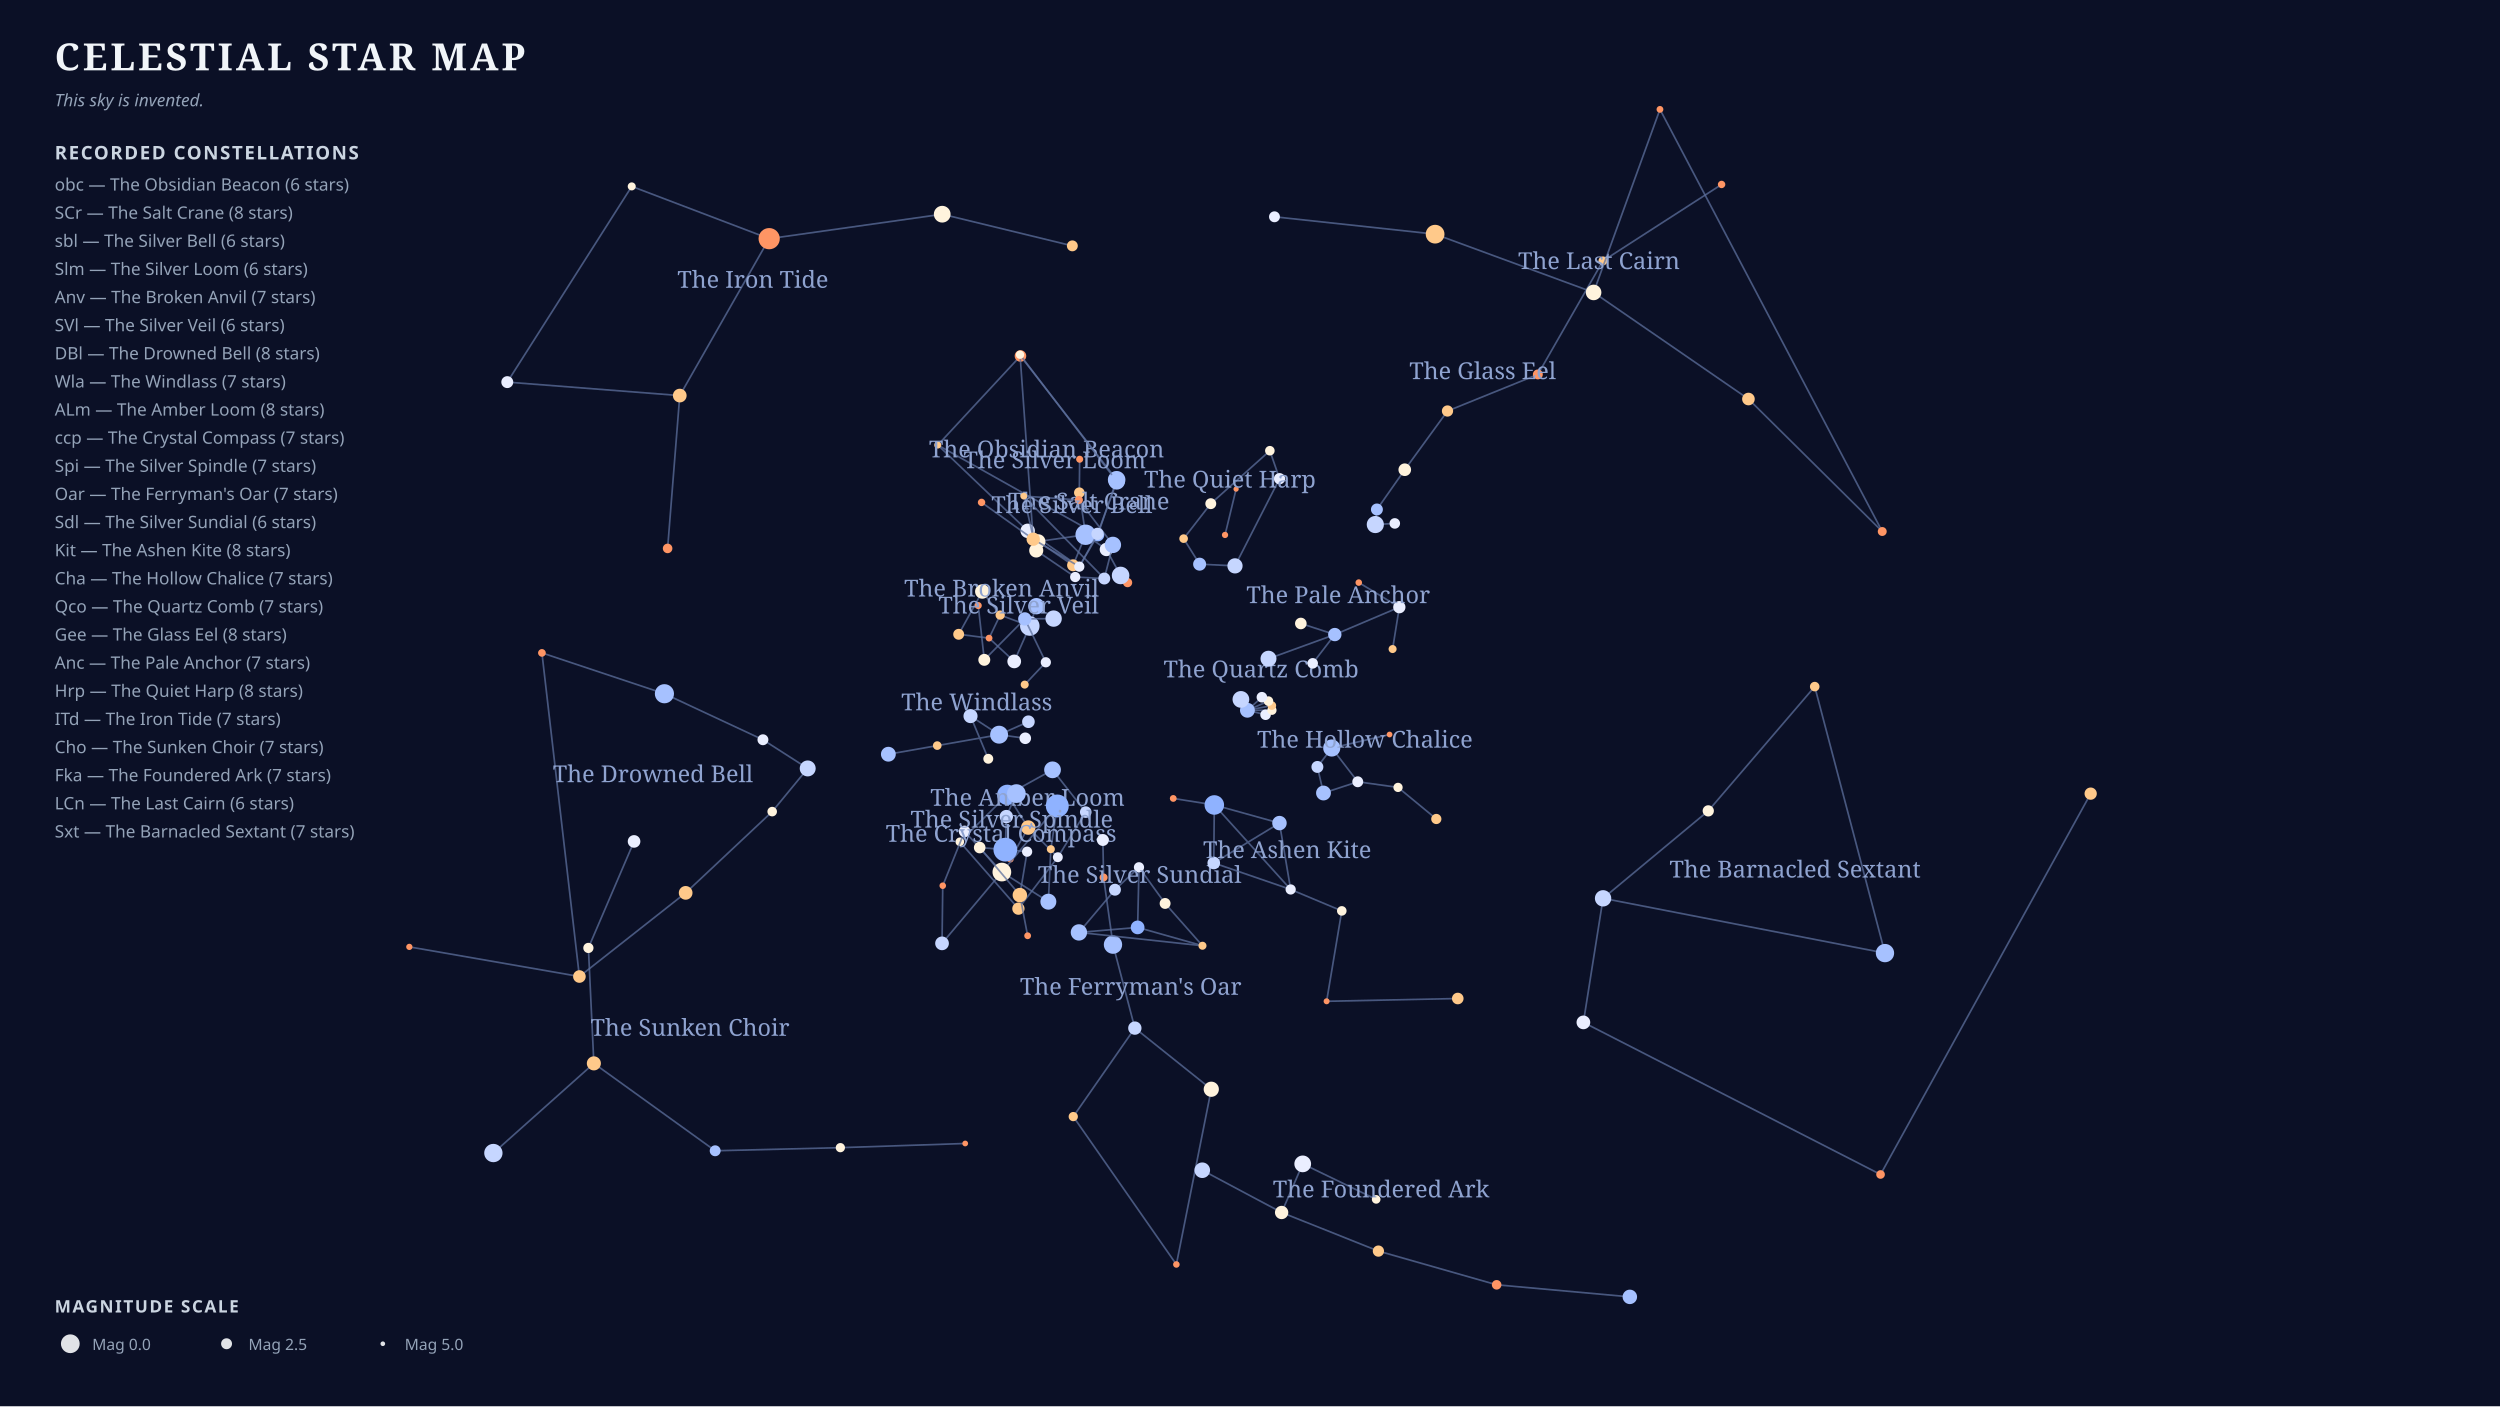
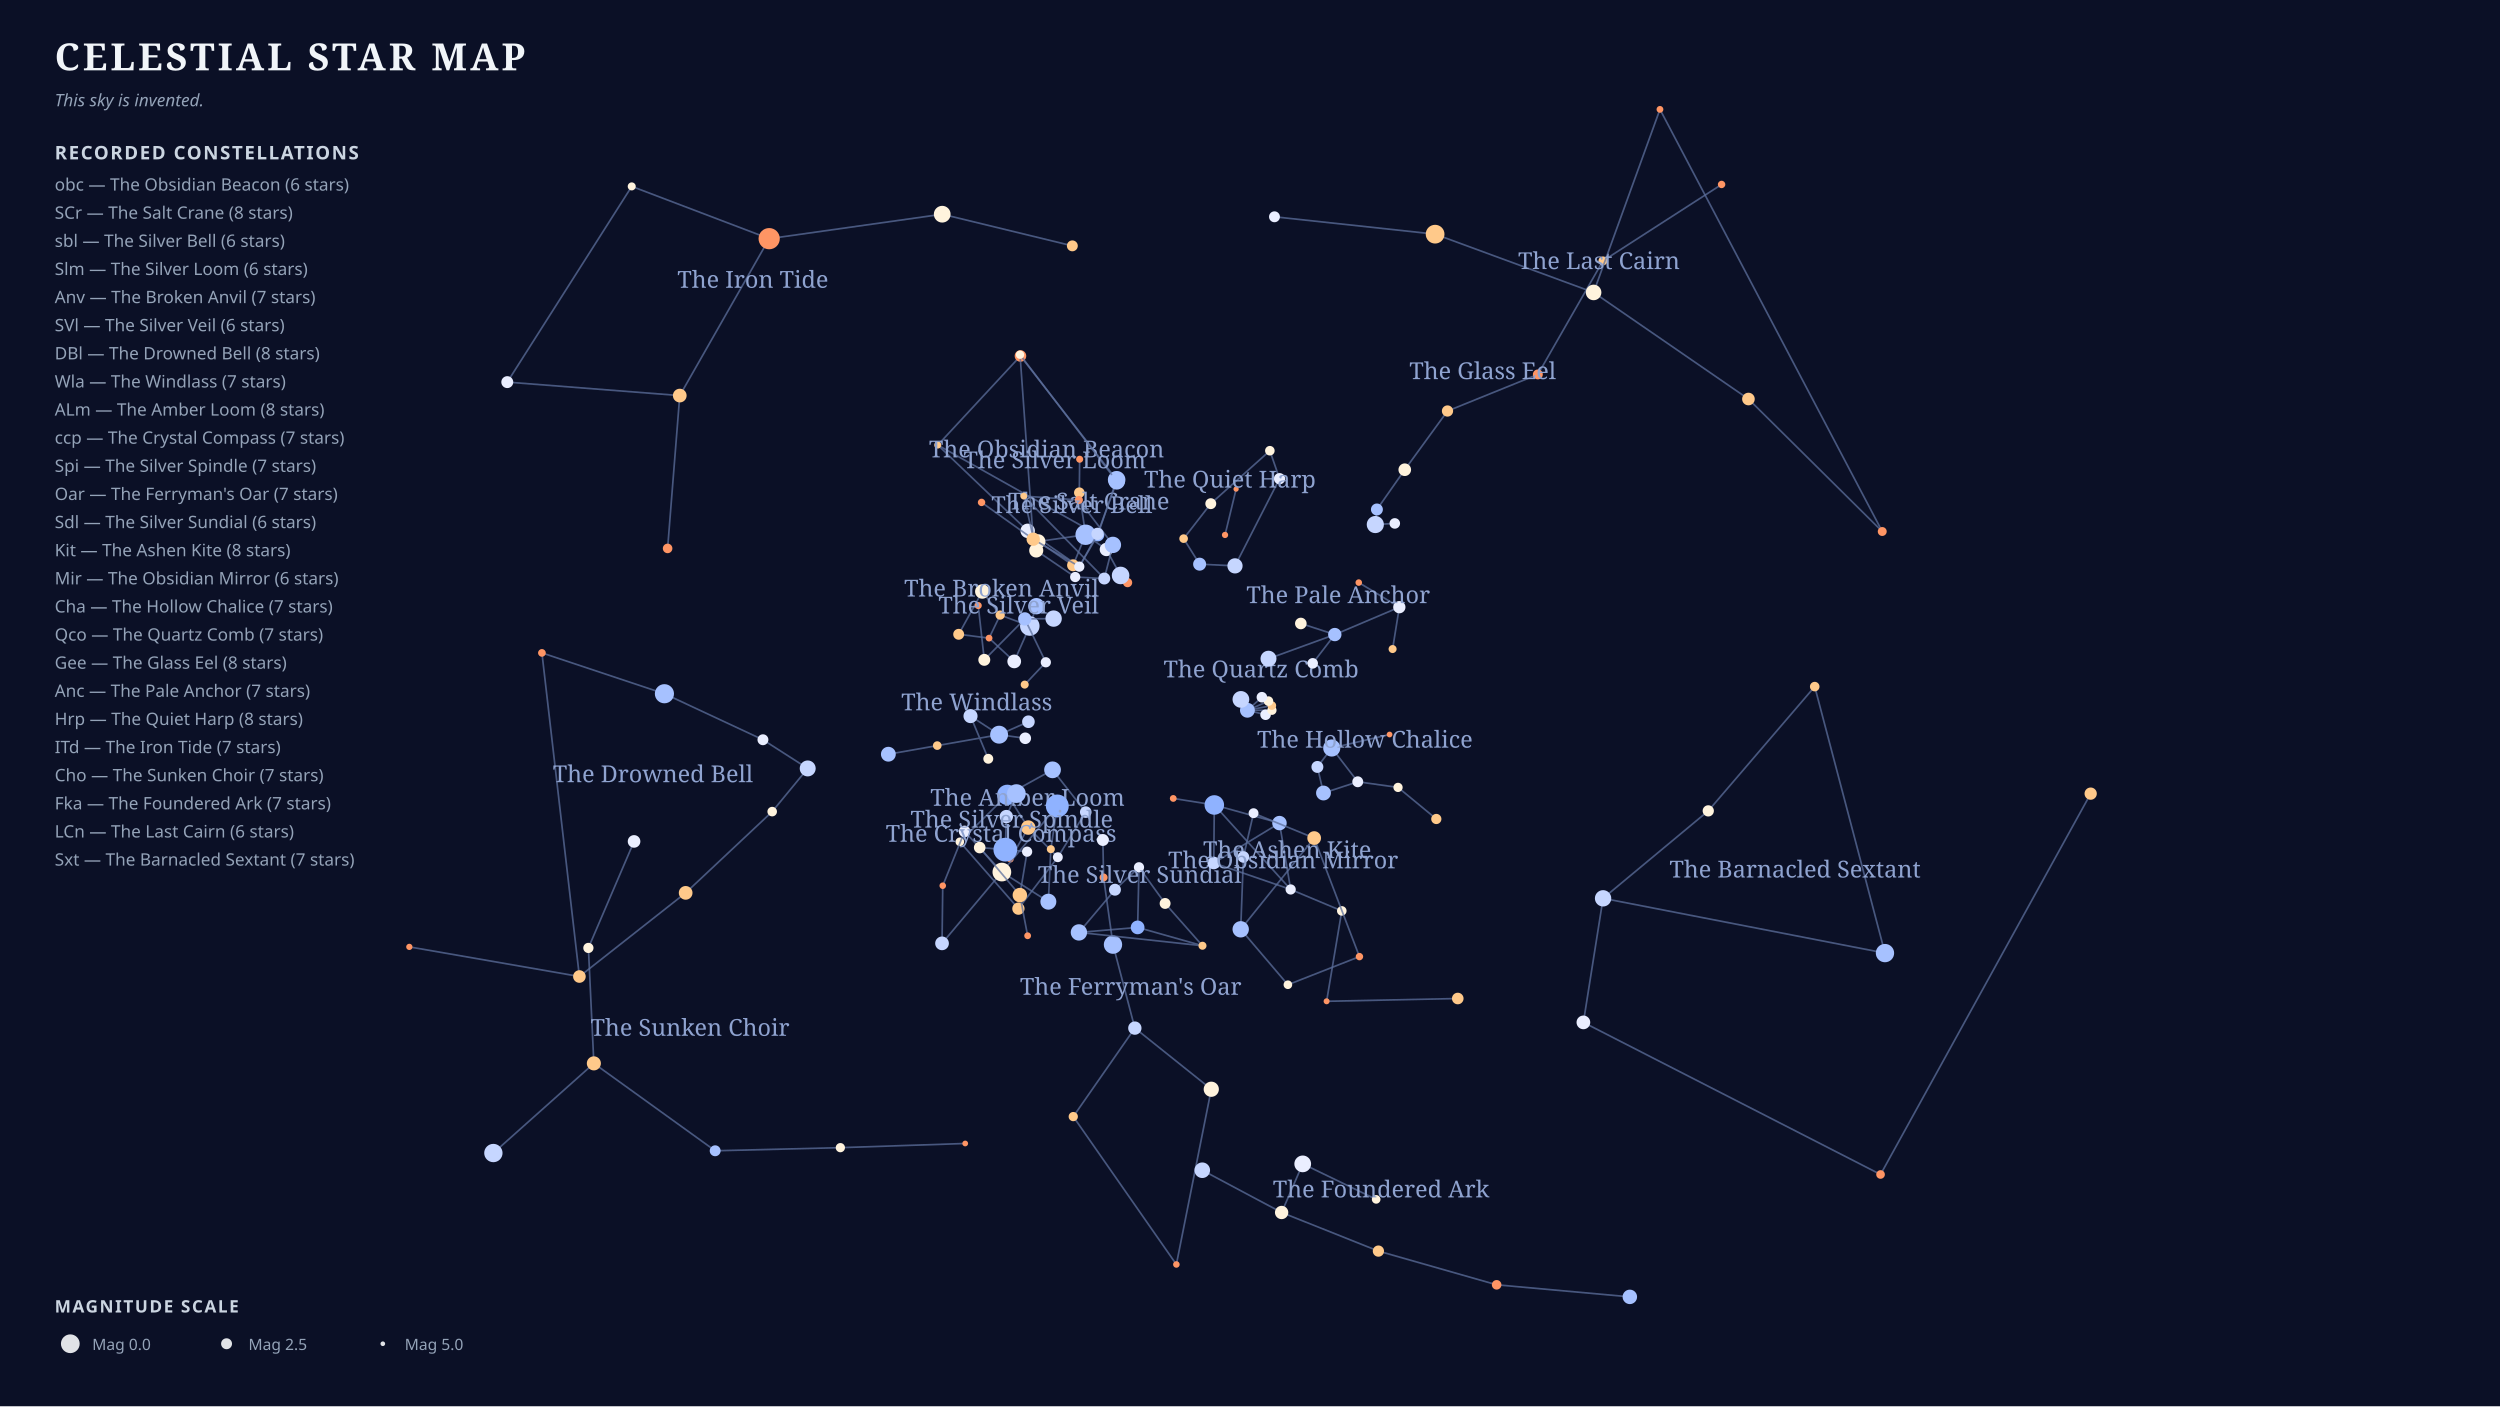
<svg xmlns="http://www.w3.org/2000/svg" width="1600" height="900" viewBox="0 0 1600 900" role="img" aria-label="A sky invented by three agents">
  <rect width="1600" height="900" fill="#0b1026" />
  <g stroke="#5c6f9c" stroke-width="1.1" opacity="0.75">
    <line x1="714.65" y1="307.04" x2="702.58" y2="342.34" />
    <line x1="702.58" y1="342.34" x2="690.75" y2="362.64" />
    <line x1="690.75" y1="362.64" x2="657.71" y2="339.74" />
    <line x1="657.71" y1="339.74" x2="600.17" y2="284.83" />
    <line x1="600.17" y1="284.83" x2="653.09" y2="227.82" />
    <line x1="653.09" y1="227.82" x2="714.65" y2="307.04" />
    <line x1="702.58" y1="342.34" x2="600.17" y2="284.83" />
  </g>
  <circle cx="714.65" cy="307.04" r="5.62" fill="#a6c1ff" />
  <circle cx="702.58" cy="342.34" r="4.16" fill="#8fb2ff" />
  <circle cx="690.75" cy="362.64" r="2.96" fill="#c6d6ff" />
  <circle cx="657.71" cy="339.74" r="4.63" fill="#eaeeff" />
  <circle cx="600.17" cy="284.83" r="2.28" fill="#ffc98a" />
  <circle cx="653.09" cy="227.82" r="3.71" fill="#ff9564" />
  <text x="669.82" y="292.73" fill="#8fa3d0" font-size="15" font-family="Georgia, serif" text-anchor="middle">The Obsidian Beacon</text>
  <g stroke="#5c6f9c" stroke-width="1.1" opacity="0.75">
    <line x1="721.65" y1="372.87" x2="717.18" y2="368.29" />
    <line x1="717.18" y1="368.29" x2="708.07" y2="351.67" />
    <line x1="708.07" y1="351.67" x2="694.80" y2="342.24" />
    <line x1="694.80" y1="342.24" x2="686.76" y2="361.78" />
    <line x1="686.76" y1="361.78" x2="664.45" y2="346.54" />
    <line x1="664.45" y1="346.54" x2="694.80" y2="342.24" />
    <line x1="694.80" y1="342.24" x2="690.76" y2="315.32" />
    <line x1="690.76" y1="315.32" x2="690.98" y2="293.91" />
  </g>
  <circle cx="721.65" cy="372.87" r="2.96" fill="#ff9564" />
  <circle cx="690.98" cy="293.91" r="2.28" fill="#ff9564" />
  <circle cx="717.18" cy="368.29" r="5.62" fill="#c6d6ff" />
  <circle cx="690.76" cy="315.32" r="3.38" fill="#ffc98a" />
  <circle cx="708.07" cy="351.67" r="4.27" fill="#eaeeff" />
  <circle cx="694.80" cy="342.24" r="6.53" fill="#a6c1ff" />
  <circle cx="664.45" cy="346.54" r="4.63" fill="#fff3dd" />
  <circle cx="686.76" cy="361.78" r="3.82" fill="#ffc98a" />
  <text x="696.83" y="326.08" fill="#8fa3d0" font-size="15" font-family="Georgia, serif" text-anchor="middle">The Salt Crane</text>
  <g stroke="#5c6f9c" stroke-width="1.1" opacity="0.75">
    <line x1="712.26" y1="348.73" x2="706.74" y2="370.26" />
    <line x1="706.74" y1="370.26" x2="688.13" y2="369.30" />
    <line x1="688.13" y1="369.30" x2="663.19" y2="352.32" />
    <line x1="663.19" y1="352.32" x2="655.20" y2="317.52" />
    <line x1="655.20" y1="317.52" x2="690.49" y2="319.97" />
    <line x1="690.49" y1="319.97" x2="712.26" y2="348.73" />
    <line x1="706.74" y1="370.26" x2="655.20" y2="317.52" />
  </g>
  <circle cx="712.26" cy="348.73" r="5.24" fill="#a6c1ff" />
  <circle cx="706.74" cy="370.26" r="3.82" fill="#c6d6ff" />
  <circle cx="688.13" cy="369.30" r="3.27" fill="#eaeeff" />
  <circle cx="663.19" cy="352.32" r="4.51" fill="#fff3dd" />
  <circle cx="655.20" cy="317.52" r="2.19" fill="#ffc98a" />
  <circle cx="690.49" cy="319.97" r="2.57" fill="#ff9564" />
  <text x="686.00" y="328.35" fill="#8fa3d0" font-size="15" font-family="Georgia, serif" text-anchor="middle">The Silver Bell</text>
  <g stroke="#5c6f9c" stroke-width="1.1" opacity="0.75">
    <line x1="714.75" y1="308.10" x2="702.43" y2="341.67" />
    <line x1="702.43" y1="341.67" x2="690.75" y2="362.64" />
    <line x1="690.75" y1="362.64" x2="661.25" y2="345.09" />
    <line x1="661.25" y1="345.09" x2="628.20" y2="321.54" />
    <line x1="714.75" y1="308.10" x2="652.82" y2="227.01" />
    <line x1="652.82" y1="227.01" x2="661.25" y2="345.09" />
  </g>
  <circle cx="714.75" cy="308.10" r="5.24" fill="#a6c1ff" />
  <circle cx="702.43" cy="341.67" r="3.93" fill="#c6d6ff" />
  <circle cx="690.75" cy="362.64" r="3.27" fill="#eaeeff" />
  <circle cx="661.25" cy="345.09" r="4.27" fill="#ffc98a" />
  <circle cx="628.20" cy="321.54" r="2.38" fill="#ff9564" />
  <circle cx="652.82" cy="227.01" r="2.66" fill="#fff3dd" />
  <text x="675.03" y="299.68" fill="#8fa3d0" font-size="15" font-family="Georgia, serif" text-anchor="middle">The Silver Loom</text>
  <g stroke="#5c6f9c" stroke-width="1.1" opacity="0.75">
    <line x1="663.30" y1="387.96" x2="659.07" y2="400.65" />
    <line x1="659.07" y1="400.65" x2="649.10" y2="423.30" />
    <line x1="659.07" y1="400.65" x2="640.10" y2="393.65" />
    <line x1="649.10" y1="423.30" x2="633.00" y2="408.40" />
    <line x1="640.10" y1="393.65" x2="633.00" y2="408.40" />
    <line x1="640.10" y1="393.65" x2="628.67" y2="378.56" />
    <line x1="633.00" y1="408.40" x2="613.55" y2="405.95" />
    <line x1="628.67" y1="378.56" x2="613.55" y2="405.95" />
  </g>
  <circle cx="628.67" cy="378.56" r="4.63" fill="#fff3dd" />
  <circle cx="613.55" cy="405.95" r="3.49" fill="#ffc98a" />
  <circle cx="663.30" cy="387.96" r="5.24" fill="#a6c1ff" />
  <circle cx="659.07" cy="400.65" r="6.26" fill="#c6d6ff" />
  <circle cx="649.10" cy="423.30" r="4.39" fill="#eaeeff" />
  <circle cx="640.10" cy="393.65" r="2.96" fill="#ffc98a" />
  <circle cx="633.00" cy="408.40" r="2.19" fill="#ff9564" />
  <text x="640.97" y="381.78" fill="#8fa3d0" font-size="15" font-family="Georgia, serif" text-anchor="middle">The Broken Anvil</text>
  <g stroke="#5c6f9c" stroke-width="1.1" opacity="0.75">
    <line x1="674.32" y1="395.90" x2="655.87" y2="396.10" />
    <line x1="655.87" y1="396.10" x2="669.33" y2="423.86" />
    <line x1="669.33" y1="423.86" x2="655.81" y2="438.15" />
    <line x1="655.87" y1="396.10" x2="629.95" y2="422.30" />
    <line x1="629.95" y1="422.30" x2="626.07" y2="387.56" />
  </g>
  <circle cx="674.32" cy="395.90" r="5.24" fill="#c6d6ff" />
  <circle cx="655.87" cy="396.10" r="4.27" fill="#a6c1ff" />
  <circle cx="669.33" cy="423.86" r="3.27" fill="#eaeeff" />
  <circle cx="629.95" cy="422.30" r="3.82" fill="#fff3dd" />
  <circle cx="655.81" cy="438.15" r="2.57" fill="#ffc98a" />
  <circle cx="626.07" cy="387.56" r="2.28" fill="#ff9564" />
  <text x="651.89" y="392.64" fill="#8fa3d0" font-size="15" font-family="Georgia, serif" text-anchor="middle">The Silver Veil</text>
  <g stroke="#5c6f9c" stroke-width="1.1" opacity="0.75">
    <line x1="516.93" y1="491.80" x2="488.28" y2="473.44" />
    <line x1="516.93" y1="491.80" x2="494.20" y2="519.43" />
    <line x1="488.28" y1="473.44" x2="425.23" y2="443.99" />
    <line x1="494.20" y1="519.43" x2="438.82" y2="571.43" />
    <line x1="425.23" y1="443.99" x2="346.83" y2="417.86" />
    <line x1="438.82" y1="571.43" x2="370.82" y2="624.97" />
    <line x1="346.83" y1="417.86" x2="370.82" y2="624.97" />
    <line x1="370.82" y1="624.97" x2="261.97" y2="606.01" />
  </g>
  <circle cx="261.97" cy="606.01" r="2.02" fill="#ff9564" />
  <circle cx="516.93" cy="491.80" r="5.11" fill="#c6d6ff" />
  <circle cx="438.82" cy="571.43" r="4.39" fill="#ffc98a" />
  <circle cx="425.23" cy="443.99" r="6.13" fill="#a6c1ff" />
  <circle cx="370.82" cy="624.97" r="4.04" fill="#ffc98a" />
  <circle cx="346.83" cy="417.86" r="2.47" fill="#ff9564" />
  <circle cx="494.20" cy="519.43" r="3.06" fill="#fff3dd" />
  <circle cx="488.28" cy="473.44" r="3.49" fill="#eaeeff" />
  <text x="417.88" y="500.62" fill="#8fa3d0" font-size="15" font-family="Georgia, serif" text-anchor="middle">The Drowned Bell</text>
  <g stroke="#5c6f9c" stroke-width="1.1" opacity="0.75">
    <line x1="639.42" y1="470.20" x2="658.19" y2="461.91" />
    <line x1="639.42" y1="470.20" x2="656.17" y2="472.49" />
    <line x1="639.42" y1="470.20" x2="621.13" y2="458.30" />
    <line x1="621.13" y1="458.30" x2="632.50" y2="485.62" />
    <line x1="639.42" y1="470.20" x2="599.84" y2="477.18" />
    <line x1="599.84" y1="477.18" x2="568.55" y2="482.70" />
  </g>
  <circle cx="599.84" cy="477.18" r="2.76" fill="#ffc98a" />
  <circle cx="639.42" cy="470.20" r="5.74" fill="#a6c1ff" />
  <circle cx="658.19" cy="461.91" r="4.04" fill="#c6d6ff" />
  <circle cx="656.17" cy="472.49" r="3.71" fill="#eaeeff" />
  <circle cx="568.55" cy="482.70" r="4.75" fill="#a6c1ff" />
  <circle cx="632.50" cy="485.62" r="3.17" fill="#fff3dd" />
  <circle cx="621.13" cy="458.30" r="4.51" fill="#c6d6ff" />
  <text x="625.11" y="454.63" fill="#8fa3d0" font-size="15" font-family="Georgia, serif" text-anchor="middle">The Windlass</text>
  <g stroke="#5c6f9c" stroke-width="1.1" opacity="0.75">
    <line x1="673.62" y1="492.69" x2="694.87" y2="519.74" />
    <line x1="673.62" y1="492.69" x2="644.69" y2="508.72" />
    <line x1="644.69" y1="508.72" x2="614.29" y2="538.76" />
    <line x1="694.87" y1="519.74" x2="677.01" y2="548.61" />
    <line x1="677.01" y1="548.61" x2="651.78" y2="581.54" />
    <line x1="644.69" y1="508.72" x2="658.07" y2="529.64" />
    <line x1="658.07" y1="529.64" x2="677.01" y2="548.61" />
    <line x1="658.07" y1="529.64" x2="646.65" y2="549.90" />
    <line x1="614.29" y1="538.76" x2="651.78" y2="581.54" />
  </g>
  <circle cx="644.69" cy="508.72" r="6.53" fill="#8fb2ff" />
  <circle cx="673.62" cy="492.69" r="5.36" fill="#a6c1ff" />
  <circle cx="651.78" cy="581.54" r="3.93" fill="#ffc98a" />
  <circle cx="614.29" cy="538.76" r="2.76" fill="#fff3dd" />
  <circle cx="677.01" cy="548.61" r="3.17" fill="#eaeeff" />
  <circle cx="694.87" cy="519.74" r="3.71" fill="#c6d6ff" />
  <circle cx="658.07" cy="529.64" r="4.63" fill="#ffc98a" />
  <circle cx="646.65" cy="549.90" r="2.11" fill="#ff9564" />
  <text x="657.62" y="515.70" fill="#8fa3d0" font-size="15" font-family="Georgia, serif" text-anchor="middle">The Amber Loom</text>
  <g stroke="#5c6f9c" stroke-width="1.1" opacity="0.75">
    <line x1="676.67" y1="515.82" x2="641.19" y2="558.12" />
    <line x1="602.90" y1="603.75" x2="641.19" y2="558.12" />
    <line x1="670.95" y1="577.08" x2="641.19" y2="558.12" />
    <line x1="617.34" y1="532.10" x2="641.19" y2="558.12" />
    <line x1="676.67" y1="515.82" x2="672.53" y2="543.46" />
    <line x1="672.53" y1="543.46" x2="670.95" y2="577.08" />
    <line x1="602.90" y1="603.75" x2="603.36" y2="566.86" />
    <line x1="603.36" y1="566.86" x2="617.34" y2="532.10" />
  </g>
  <circle cx="641.19" cy="558.12" r="6.00" fill="#fff3dd" />
  <circle cx="670.95" cy="577.08" r="5.11" fill="#a6c1ff" />
  <circle cx="676.67" cy="515.82" r="7.34" fill="#8fb2ff" />
  <circle cx="672.53" cy="543.46" r="2.57" fill="#ffc98a" />
  <circle cx="602.90" cy="603.75" r="4.39" fill="#c6d6ff" />
  <circle cx="603.36" cy="566.86" r="2.11" fill="#ff9564" />
  <circle cx="617.34" cy="532.10" r="3.71" fill="#eaeeff" />
  <text x="640.71" y="538.74" fill="#8fa3d0" font-size="15" font-family="Georgia, serif" text-anchor="middle">The Crystal Compass</text>
  <g stroke="#5c6f9c" stroke-width="1.1" opacity="0.75">
    <line x1="650.48" y1="507.90" x2="644.05" y2="522.61" />
    <line x1="644.05" y1="522.61" x2="643.42" y2="543.78" />
    <line x1="643.42" y1="543.78" x2="657.36" y2="545.07" />
    <line x1="643.42" y1="543.78" x2="627.00" y2="542.43" />
    <line x1="657.36" y1="545.07" x2="652.71" y2="572.86" />
    <line x1="627.00" y1="542.43" x2="652.71" y2="572.86" />
    <line x1="652.71" y1="572.86" x2="657.69" y2="598.88" />
  </g>
  <circle cx="652.71" cy="572.86" r="4.63" fill="#ffc98a" />
  <circle cx="657.36" cy="545.07" r="3.27" fill="#eaeeff" />
  <circle cx="644.05" cy="522.61" r="4.27" fill="#c6d6ff" />
  <circle cx="627.00" cy="542.43" r="3.71" fill="#fff3dd" />
  <circle cx="657.69" cy="598.88" r="2.19" fill="#ff9564" />
  <circle cx="650.48" cy="507.90" r="6.00" fill="#a6c1ff" />
  <circle cx="643.42" cy="543.78" r="7.62" fill="#8fb2ff" />
  <text x="647.53" y="529.65" fill="#8fa3d0" font-size="15" font-family="Georgia, serif" text-anchor="middle">The Silver Spindle</text>
  <g stroke="#5c6f9c" stroke-width="1.1" opacity="0.75">
    <line x1="705.83" y1="537.59" x2="706.30" y2="561.60" />
    <line x1="706.30" y1="561.60" x2="712.31" y2="604.57" />
    <line x1="712.31" y1="604.57" x2="726.30" y2="657.99" />
    <line x1="726.30" y1="657.99" x2="686.89" y2="714.62" />
    <line x1="726.30" y1="657.99" x2="775.22" y2="697.12" />
    <line x1="686.89" y1="714.62" x2="752.88" y2="809.26" />
    <line x1="775.22" y1="697.12" x2="752.88" y2="809.26" />
  </g>
  <circle cx="775.22" cy="697.12" r="4.87" fill="#fff3dd" />
  <circle cx="686.89" cy="714.62" r="2.96" fill="#ffc98a" />
  <circle cx="706.30" cy="561.60" r="2.57" fill="#ff9564" />
  <circle cx="705.83" cy="537.59" r="3.82" fill="#eaeeff" />
  <circle cx="712.31" cy="604.57" r="5.87" fill="#a6c1ff" />
  <circle cx="726.30" cy="657.99" r="4.27" fill="#c6d6ff" />
  <circle cx="752.88" cy="809.26" r="2.11" fill="#ff9564" />
  <text x="723.68" y="636.68" fill="#8fa3d0" font-size="15" font-family="Georgia, serif" text-anchor="middle">The Ferryman's Oar</text>
  <g stroke="#5c6f9c" stroke-width="1.1" opacity="0.75">
    <line x1="690.51" y1="596.75" x2="713.57" y2="569.42" />
    <line x1="713.57" y1="569.42" x2="728.95" y2="555.06" />
    <line x1="728.95" y1="555.06" x2="745.67" y2="578.21" />
    <line x1="745.67" y1="578.21" x2="769.59" y2="605.28" />
    <line x1="690.51" y1="596.75" x2="769.59" y2="605.28" />
    <line x1="728.08" y1="593.54" x2="728.95" y2="555.06" />
    <line x1="728.08" y1="593.54" x2="690.51" y2="596.75" />
    <line x1="728.08" y1="593.54" x2="769.59" y2="605.28" />
  </g>
  <circle cx="690.51" cy="596.75" r="5.24" fill="#a6c1ff" />
  <circle cx="713.57" cy="569.42" r="3.82" fill="#c6d6ff" />
  <circle cx="728.95" cy="555.06" r="3.27" fill="#eaeeff" />
  <circle cx="745.67" cy="578.21" r="3.49" fill="#fff3dd" />
  <circle cx="769.59" cy="605.28" r="2.57" fill="#ffc98a" />
  <circle cx="728.08" cy="593.54" r="4.39" fill="#8fb2ff" />
  <text x="729.39" y="565.05" fill="#8fa3d0" font-size="15" font-family="Georgia, serif" text-anchor="middle">The Silver Sundial</text>
  <g stroke="#5c6f9c" stroke-width="1.1" opacity="0.75">
    <line x1="777.16" y1="515.18" x2="776.81" y2="552.31" />
    <line x1="776.81" y1="552.31" x2="826.03" y2="569.26" />
    <line x1="826.03" y1="569.26" x2="818.86" y2="526.78" />
    <line x1="818.86" y1="526.78" x2="777.16" y2="515.18" />
    <line x1="777.16" y1="515.18" x2="826.03" y2="569.26" />
    <line x1="776.81" y1="552.31" x2="818.86" y2="526.78" />
    <line x1="826.03" y1="569.26" x2="858.74" y2="582.97" />
    <line x1="858.74" y1="582.97" x2="849.03" y2="640.82" />
    <line x1="849.03" y1="640.82" x2="932.97" y2="639.05" />
    <line x1="777.16" y1="515.18" x2="750.88" y2="511.00" />
  </g>
  <circle cx="818.86" cy="526.78" r="4.63" fill="#a6c1ff" />
  <circle cx="826.03" cy="569.26" r="3.27" fill="#eaeeff" />
  <circle cx="858.74" cy="582.97" r="3.06" fill="#fff3dd" />
  <circle cx="849.03" cy="640.82" r="1.93" fill="#ff9564" />
  <circle cx="932.97" cy="639.05" r="3.71" fill="#ffc98a" />
  <circle cx="777.16" cy="515.18" r="6.26" fill="#8fb2ff" />
  <circle cx="750.88" cy="511.00" r="2.19" fill="#ff9564" />
  <circle cx="776.81" cy="552.31" r="4.04" fill="#c6d6ff" />
  <text x="823.81" y="549.17" fill="#8fa3d0" font-size="15" font-family="Georgia, serif" text-anchor="middle">The Ashen Kite</text>
+   <g stroke="#5c6f9c" stroke-width="1.1" opacity="0.75">
+     <line x1="794.05" y1="594.76" x2="795.80" y2="548.46" />
+     <line x1="795.80" y1="548.46" x2="802.27" y2="520.44" />
+     <line x1="802.27" y1="520.44" x2="841.07" y2="536.36" />
+     <line x1="841.07" y1="536.36" x2="870.04" y2="612.23" />
+     <line x1="870.04" y1="612.23" x2="824.25" y2="630.23" />
+     <line x1="824.25" y1="630.23" x2="794.05" y2="594.76" />
+     <line x1="794.05" y1="594.76" x2="841.07" y2="536.36" />
+   </g>
+   <circle cx="794.05" cy="594.76" r="5.24" fill="#a6c1ff" />
+   <circle cx="795.80" cy="548.46" r="3.71" fill="#c6d6ff" />
+   <circle cx="802.27" cy="520.44" r="3.17" fill="#eaeeff" />
+   <circle cx="841.07" cy="536.36" r="4.39" fill="#ffc98a" />
+   <circle cx="870.04" cy="612.23" r="2.38" fill="#ff9564" />
+   <circle cx="824.25" cy="630.23" r="2.76" fill="#fff3dd" />
+   <text x="821.24" y="555.75" fill="#8fa3d0" font-size="15" font-family="Georgia, serif" text-anchor="middle">The Obsidian Mirror</text>
  <g stroke="#5c6f9c" stroke-width="1.1" opacity="0.75">
    <line x1="847.03" y1="507.53" x2="843.13" y2="490.84" />
    <line x1="843.13" y1="490.84" x2="852.32" y2="478.72" />
    <line x1="847.03" y1="507.53" x2="868.96" y2="500.34" />
    <line x1="852.32" y1="478.72" x2="868.96" y2="500.34" />
    <line x1="868.96" y1="500.34" x2="894.74" y2="503.94" />
    <line x1="894.74" y1="503.94" x2="919.24" y2="524.15" />
    <line x1="852.32" y1="478.72" x2="889.32" y2="470.09" />
  </g>
  <circle cx="868.96" cy="500.34" r="3.49" fill="#eaeeff" />
  <circle cx="889.32" cy="470.09" r="1.85" fill="#ff9564" />
  <circle cx="919.24" cy="524.15" r="3.27" fill="#ffc98a" />
  <circle cx="852.32" cy="478.72" r="5.49" fill="#a6c1ff" />
  <circle cx="847.03" cy="507.53" r="4.75" fill="#a6c1ff" />
  <circle cx="843.13" cy="490.84" r="3.82" fill="#c6d6ff" />
  <circle cx="894.74" cy="503.94" r="2.96" fill="#fff3dd" />
  <text x="873.54" y="478.51" fill="#8fa3d0" font-size="15" font-family="Georgia, serif" text-anchor="middle">The Hollow Chalice</text>
  <g stroke="#5c6f9c" stroke-width="1.1" opacity="0.75">
    <line x1="794.18" y1="447.62" x2="798.34" y2="454.57" />
    <line x1="798.34" y1="454.57" x2="809.97" y2="457.43" />
    <line x1="798.34" y1="454.57" x2="814.03" y2="454.57" />
    <line x1="798.34" y1="454.57" x2="813.98" y2="451.57" />
    <line x1="798.34" y1="454.57" x2="811.81" y2="448.71" />
    <line x1="798.34" y1="454.57" x2="807.60" y2="446.21" />
  </g>
  <circle cx="798.34" cy="454.57" r="4.75" fill="#a6c1ff" />
  <circle cx="794.18" cy="447.62" r="5.36" fill="#c6d6ff" />
  <circle cx="809.97" cy="457.43" r="3.38" fill="#eaeeff" />
  <circle cx="814.03" cy="454.57" r="2.96" fill="#fff3dd" />
  <circle cx="813.98" cy="451.57" r="2.76" fill="#ffc98a" />
  <circle cx="811.81" cy="448.71" r="3.06" fill="#fff3dd" />
  <circle cx="807.60" cy="446.21" r="3.38" fill="#eaeeff" />
  <text x="807.13" y="433.52" fill="#8fa3d0" font-size="15" font-family="Georgia, serif" text-anchor="middle">The Quartz Comb</text>
  <g stroke="#5c6f9c" stroke-width="1.1" opacity="0.75">
    <line x1="880.20" y1="335.71" x2="892.66" y2="334.99" />
    <line x1="880.20" y1="335.71" x2="881.22" y2="326.06" />
    <line x1="881.22" y1="326.06" x2="899.05" y2="300.62" />
    <line x1="899.05" y1="300.62" x2="926.40" y2="263.04" />
    <line x1="926.40" y1="263.04" x2="984.22" y2="239.63" />
    <line x1="984.22" y1="239.63" x2="1025.88" y2="166.97" />
    <line x1="1025.88" y1="166.97" x2="1101.82" y2="118.05" />
  </g>
  <circle cx="899.05" cy="300.62" r="4.04" fill="#fff3dd" />
  <circle cx="926.40" cy="263.04" r="3.60" fill="#ffc98a" />
  <circle cx="984.22" cy="239.63" r="3.17" fill="#ff9564" />
  <circle cx="1025.88" cy="166.97" r="2.86" fill="#ffc98a" />
  <circle cx="881.22" cy="326.06" r="3.82" fill="#a6c1ff" />
  <circle cx="880.20" cy="335.71" r="5.49" fill="#c6d6ff" />
  <circle cx="892.66" cy="334.99" r="3.38" fill="#eaeeff" />
  <circle cx="1101.82" cy="118.05" r="2.38" fill="#ff9564" />
  <text x="948.93" y="242.64" fill="#8fa3d0" font-size="15" font-family="Georgia, serif" text-anchor="middle">The Glass Eel</text>
  <g stroke="#5c6f9c" stroke-width="1.1" opacity="0.75">
    <line x1="811.83" y1="421.57" x2="854.27" y2="406.12" />
    <line x1="854.27" y1="406.12" x2="840.12" y2="424.54" />
    <line x1="854.27" y1="406.12" x2="832.53" y2="399.03" />
    <line x1="854.27" y1="406.12" x2="895.57" y2="388.59" />
    <line x1="895.57" y1="388.59" x2="891.26" y2="415.39" />
    <line x1="895.57" y1="388.59" x2="869.61" y2="372.85" />
  </g>
  <circle cx="895.57" cy="388.59" r="3.93" fill="#eaeeff" />
  <circle cx="869.61" cy="372.85" r="2.11" fill="#ff9564" />
  <circle cx="891.26" cy="415.39" r="2.57" fill="#ffc98a" />
  <circle cx="811.83" cy="421.57" r="5.11" fill="#c6d6ff" />
  <circle cx="854.27" cy="406.12" r="4.27" fill="#a6c1ff" />
  <circle cx="832.53" cy="399.03" r="3.71" fill="#fff3dd" />
  <circle cx="840.12" cy="424.54" r="3.38" fill="#eaeeff" />
  <text x="856.46" y="386.01" fill="#8fa3d0" font-size="15" font-family="Georgia, serif" text-anchor="middle">The Pale Anchor</text>
  <g stroke="#5c6f9c" stroke-width="1.1" opacity="0.75">
    <line x1="790.40" y1="362.16" x2="818.90" y2="306.36" />
    <line x1="790.40" y1="362.16" x2="767.76" y2="361.07" />
    <line x1="767.76" y1="361.07" x2="757.51" y2="344.72" />
    <line x1="757.51" y1="344.72" x2="774.90" y2="322.35" />
    <line x1="774.90" y1="322.35" x2="812.71" y2="288.46" />
    <line x1="812.71" y1="288.46" x2="818.90" y2="306.36" />
    <line x1="784.02" y1="342.37" x2="791.10" y2="313.02" />
  </g>
  <circle cx="812.71" cy="288.46" r="3.06" fill="#fff3dd" />
  <circle cx="767.76" cy="361.07" r="4.16" fill="#a6c1ff" />
  <circle cx="818.90" cy="306.36" r="3.60" fill="#eaeeff" />
  <circle cx="790.40" cy="362.16" r="4.87" fill="#c6d6ff" />
  <circle cx="757.51" cy="344.72" r="2.76" fill="#ffc98a" />
  <circle cx="774.90" cy="322.35" r="3.49" fill="#fff3dd" />
  <circle cx="784.02" cy="342.37" r="2.02" fill="#ff9564" />
  <circle cx="791.10" cy="313.02" r="1.69" fill="#ff9564" />
  <text x="787.16" y="312.06" fill="#8fa3d0" font-size="15" font-family="Georgia, serif" text-anchor="middle">The Quiet Harp</text>
  <g stroke="#5c6f9c" stroke-width="1.1" opacity="0.75">
    <line x1="686.30" y1="157.35" x2="603.02" y2="137.09" />
    <line x1="603.02" y1="137.09" x2="492.27" y2="152.75" />
    <line x1="492.27" y1="152.75" x2="435.05" y2="253.17" />
    <line x1="435.05" y1="253.17" x2="427.27" y2="350.99" />
    <line x1="492.27" y1="152.75" x2="404.31" y2="119.30" />
    <line x1="404.31" y1="119.30" x2="324.66" y2="244.56" />
    <line x1="324.66" y1="244.56" x2="435.05" y2="253.17" />
  </g>
  <circle cx="324.66" cy="244.56" r="3.82" fill="#eaeeff" />
  <circle cx="435.05" cy="253.17" r="4.39" fill="#ffc98a" />
  <circle cx="404.31" cy="119.30" r="2.57" fill="#fff3dd" />
  <circle cx="492.27" cy="152.75" r="6.80" fill="#ff9564" />
  <circle cx="603.02" cy="137.09" r="5.36" fill="#fff3dd" />
  <circle cx="427.27" cy="350.99" r="3.06" fill="#ff9564" />
  <circle cx="686.30" cy="157.35" r="3.49" fill="#ffc98a" />
  <text x="481.84" y="184.17" fill="#8fa3d0" font-size="15" font-family="Georgia, serif" text-anchor="middle">The Iron Tide</text>
  <g stroke="#5c6f9c" stroke-width="1.1" opacity="0.75">
    <line x1="405.80" y1="538.51" x2="376.57" y2="606.68" />
    <line x1="376.57" y1="606.68" x2="380.07" y2="680.56" />
    <line x1="380.07" y1="680.56" x2="457.71" y2="736.50" />
    <line x1="457.71" y1="736.50" x2="537.83" y2="734.50" />
    <line x1="537.83" y1="734.50" x2="617.74" y2="731.83" />
    <line x1="315.76" y1="737.94" x2="380.07" y2="680.56" />
  </g>
  <circle cx="315.76" cy="737.94" r="5.87" fill="#c6d6ff" />
  <circle cx="405.80" cy="538.51" r="4.04" fill="#eaeeff" />
  <circle cx="376.57" cy="606.68" r="3.27" fill="#fff3dd" />
  <circle cx="380.07" cy="680.56" r="4.51" fill="#ffc98a" />
  <circle cx="457.71" cy="736.50" r="3.49" fill="#a6c1ff" />
  <circle cx="537.83" cy="734.50" r="2.96" fill="#fff3dd" />
  <circle cx="617.74" cy="731.83" r="1.85" fill="#ff9564" />
  <text x="441.64" y="662.93" fill="#8fa3d0" font-size="15" font-family="Georgia, serif" text-anchor="middle">The Sunken Choir</text>
  <g stroke="#5c6f9c" stroke-width="1.1" opacity="0.75">
    <line x1="769.45" y1="748.95" x2="820.24" y2="775.99" />
    <line x1="820.24" y1="775.99" x2="882.18" y2="800.70" />
    <line x1="882.18" y1="800.70" x2="957.85" y2="822.28" />
    <line x1="957.85" y1="822.28" x2="1043.10" y2="830.00" />
    <line x1="820.24" y1="775.99" x2="833.74" y2="744.88" />
    <line x1="833.74" y1="744.88" x2="880.75" y2="767.60" />
  </g>
  <circle cx="1043.10" cy="830.00" r="4.63" fill="#a6c1ff" />
  <circle cx="820.24" cy="775.99" r="4.27" fill="#fff3dd" />
  <circle cx="882.18" cy="800.70" r="3.60" fill="#ffc98a" />
  <circle cx="957.85" cy="822.28" r="3.06" fill="#ff9564" />
  <circle cx="833.74" cy="744.88" r="5.36" fill="#eaeeff" />
  <circle cx="769.45" cy="748.95" r="4.99" fill="#c6d6ff" />
  <circle cx="880.75" cy="767.60" r="2.76" fill="#fff3dd" />
  <text x="883.90" y="766.34" fill="#8fa3d0" font-size="15" font-family="Georgia, serif" text-anchor="middle">The Foundered Ark</text>
  <g stroke="#5c6f9c" stroke-width="1.1" opacity="0.75">
    <line x1="1204.63" y1="340.16" x2="1119.00" y2="255.38" />
    <line x1="1119.00" y1="255.38" x2="1019.90" y2="187.16" />
    <line x1="1019.90" y1="187.16" x2="918.47" y2="149.87" />
    <line x1="918.47" y1="149.87" x2="815.66" y2="138.75" />
    <line x1="1019.90" y1="187.16" x2="1062.37" y2="70.00" />
    <line x1="1062.37" y1="70.00" x2="1204.63" y2="340.16" />
  </g>
  <circle cx="1204.63" cy="340.16" r="2.86" fill="#ff9564" />
  <circle cx="918.47" cy="149.87" r="6.00" fill="#ffc98a" />
  <circle cx="1119.00" cy="255.38" r="4.04" fill="#ffc98a" />
  <circle cx="1019.90" cy="187.16" r="4.99" fill="#fff3dd" />
  <circle cx="1062.37" cy="70.00" r="2.19" fill="#ff9564" />
  <circle cx="815.66" cy="138.75" r="3.49" fill="#eaeeff" />
  <text x="1023.34" y="172.22" fill="#8fa3d0" font-size="15" font-family="Georgia, serif" text-anchor="middle">The Last Cairn</text>
  <g stroke="#5c6f9c" stroke-width="1.1" opacity="0.75">
    <line x1="1013.37" y1="654.33" x2="1025.97" y2="574.93" />
    <line x1="1025.97" y1="574.93" x2="1093.29" y2="518.96" />
    <line x1="1093.29" y1="518.96" x2="1161.42" y2="439.43" />
    <line x1="1161.42" y1="439.43" x2="1206.38" y2="609.98" />
    <line x1="1206.38" y1="609.98" x2="1025.97" y2="574.93" />
    <line x1="1203.55" y1="751.67" x2="1013.37" y2="654.33" />
    <line x1="1338.03" y1="507.93" x2="1203.55" y2="751.67" />
  </g>
  <circle cx="1013.37" cy="654.33" r="4.39" fill="#eaeeff" />
  <circle cx="1338.03" cy="507.93" r="3.93" fill="#ffc98a" />
  <circle cx="1206.38" cy="609.98" r="5.87" fill="#a6c1ff" />
  <circle cx="1025.97" cy="574.93" r="5.24" fill="#c6d6ff" />
  <circle cx="1203.55" cy="751.67" r="2.76" fill="#ff9564" />
  <circle cx="1093.29" cy="518.96" r="3.60" fill="#fff3dd" />
  <circle cx="1161.42" cy="439.43" r="3.06" fill="#ffc98a" />
  <text x="1148.86" y="561.60" fill="#8fa3d0" font-size="15" font-family="Georgia, serif" text-anchor="middle">The Barnacled Sextant</text>
  <g class="title-block">
    <text x="35" y="45" font-family="Georgia, serif" font-size="24" font-weight="bold" fill="#f1f5f9" letter-spacing="2.0">CELESTIAL STAR MAP</text>
    <text x="35" y="68" font-family="sans-serif" font-size="11" font-style="italic" fill="#94a3b8">This sky is invented.</text>
  </g>
  <g class="constellation-list">
    <text x="35" y="102" font-family="sans-serif" font-size="12" font-weight="bold" fill="#cbd5e1" letter-spacing="1.0">RECORDED CONSTELLATIONS</text>
    <text x="35" y="122" font-family="sans-serif" font-size="11" fill="#94a3b8">obc — The Obsidian Beacon (6 stars)</text>
    <text x="35" y="140" font-family="sans-serif" font-size="11" fill="#94a3b8">SCr — The Salt Crane (8 stars)</text>
    <text x="35" y="158" font-family="sans-serif" font-size="11" fill="#94a3b8">sbl — The Silver Bell (6 stars)</text>
    <text x="35" y="176" font-family="sans-serif" font-size="11" fill="#94a3b8">Slm — The Silver Loom (6 stars)</text>
    <text x="35" y="194" font-family="sans-serif" font-size="11" fill="#94a3b8">Anv — The Broken Anvil (7 stars)</text>
    <text x="35" y="212" font-family="sans-serif" font-size="11" fill="#94a3b8">SVl — The Silver Veil (6 stars)</text>
    <text x="35" y="230" font-family="sans-serif" font-size="11" fill="#94a3b8">DBl — The Drowned Bell (8 stars)</text>
    <text x="35" y="248" font-family="sans-serif" font-size="11" fill="#94a3b8">Wla — The Windlass (7 stars)</text>
    <text x="35" y="266" font-family="sans-serif" font-size="11" fill="#94a3b8">ALm — The Amber Loom (8 stars)</text>
    <text x="35" y="284" font-family="sans-serif" font-size="11" fill="#94a3b8">ccp — The Crystal Compass (7 stars)</text>
    <text x="35" y="302" font-family="sans-serif" font-size="11" fill="#94a3b8">Spi — The Silver Spindle (7 stars)</text>
    <text x="35" y="320" font-family="sans-serif" font-size="11" fill="#94a3b8">Oar — The Ferryman's Oar (7 stars)</text>
    <text x="35" y="338" font-family="sans-serif" font-size="11" fill="#94a3b8">Sdl — The Silver Sundial (6 stars)</text>
    <text x="35" y="356" font-family="sans-serif" font-size="11" fill="#94a3b8">Kit — The Ashen Kite (8 stars)</text>
-     <text x="35" y="374" font-family="sans-serif" font-size="11" fill="#94a3b8">Cha — The Hollow Chalice (7 stars)</text>
-     <text x="35" y="392" font-family="sans-serif" font-size="11" fill="#94a3b8">Qco — The Quartz Comb (7 stars)</text>
-     <text x="35" y="410" font-family="sans-serif" font-size="11" fill="#94a3b8">Gee — The Glass Eel (8 stars)</text>
-     <text x="35" y="428" font-family="sans-serif" font-size="11" fill="#94a3b8">Anc — The Pale Anchor (7 stars)</text>
-     <text x="35" y="446" font-family="sans-serif" font-size="11" fill="#94a3b8">Hrp — The Quiet Harp (8 stars)</text>
-     <text x="35" y="464" font-family="sans-serif" font-size="11" fill="#94a3b8">ITd — The Iron Tide (7 stars)</text>
-     <text x="35" y="482" font-family="sans-serif" font-size="11" fill="#94a3b8">Cho — The Sunken Choir (7 stars)</text>
-     <text x="35" y="500" font-family="sans-serif" font-size="11" fill="#94a3b8">Fka — The Foundered Ark (7 stars)</text>
-     <text x="35" y="518" font-family="sans-serif" font-size="11" fill="#94a3b8">LCn — The Last Cairn (6 stars)</text>
-     <text x="35" y="536" font-family="sans-serif" font-size="11" fill="#94a3b8">Sxt — The Barnacled Sextant (7 stars)</text>
+     <text x="35" y="374" font-family="sans-serif" font-size="11" fill="#94a3b8">Mir — The Obsidian Mirror (6 stars)</text>
+     <text x="35" y="392" font-family="sans-serif" font-size="11" fill="#94a3b8">Cha — The Hollow Chalice (7 stars)</text>
+     <text x="35" y="410" font-family="sans-serif" font-size="11" fill="#94a3b8">Qco — The Quartz Comb (7 stars)</text>
+     <text x="35" y="428" font-family="sans-serif" font-size="11" fill="#94a3b8">Gee — The Glass Eel (8 stars)</text>
+     <text x="35" y="446" font-family="sans-serif" font-size="11" fill="#94a3b8">Anc — The Pale Anchor (7 stars)</text>
+     <text x="35" y="464" font-family="sans-serif" font-size="11" fill="#94a3b8">Hrp — The Quiet Harp (8 stars)</text>
+     <text x="35" y="482" font-family="sans-serif" font-size="11" fill="#94a3b8">ITd — The Iron Tide (7 stars)</text>
+     <text x="35" y="500" font-family="sans-serif" font-size="11" fill="#94a3b8">Cho — The Sunken Choir (7 stars)</text>
+     <text x="35" y="518" font-family="sans-serif" font-size="11" fill="#94a3b8">Fka — The Foundered Ark (7 stars)</text>
+     <text x="35" y="536" font-family="sans-serif" font-size="11" fill="#94a3b8">LCn — The Last Cairn (6 stars)</text>
+     <text x="35" y="554" font-family="sans-serif" font-size="11" fill="#94a3b8">Sxt — The Barnacled Sextant (7 stars)</text>
  </g>
  <g class="magnitude-key">
    <text x="35" y="840" font-family="sans-serif" font-size="11" font-weight="bold" fill="#cbd5e1" letter-spacing="1.0">MAGNITUDE SCALE</text>
    <circle cx="45" cy="860" r="6.0" fill="#f8fafc" opacity="0.9" />
    <text x="59" y="864" font-family="sans-serif" font-size="10" fill="#94a3b8">Mag 0.0</text>
    <circle cx="145" cy="860" r="3.5" fill="#f8fafc" opacity="0.9" />
    <text x="159" y="864" font-family="sans-serif" font-size="10" fill="#94a3b8">Mag 2.5</text>
    <circle cx="245" cy="860" r="1.5" fill="#f8fafc" opacity="0.9" />
    <text x="259" y="864" font-family="sans-serif" font-size="10" fill="#94a3b8">Mag 5.0</text>
  </g>
</svg>
